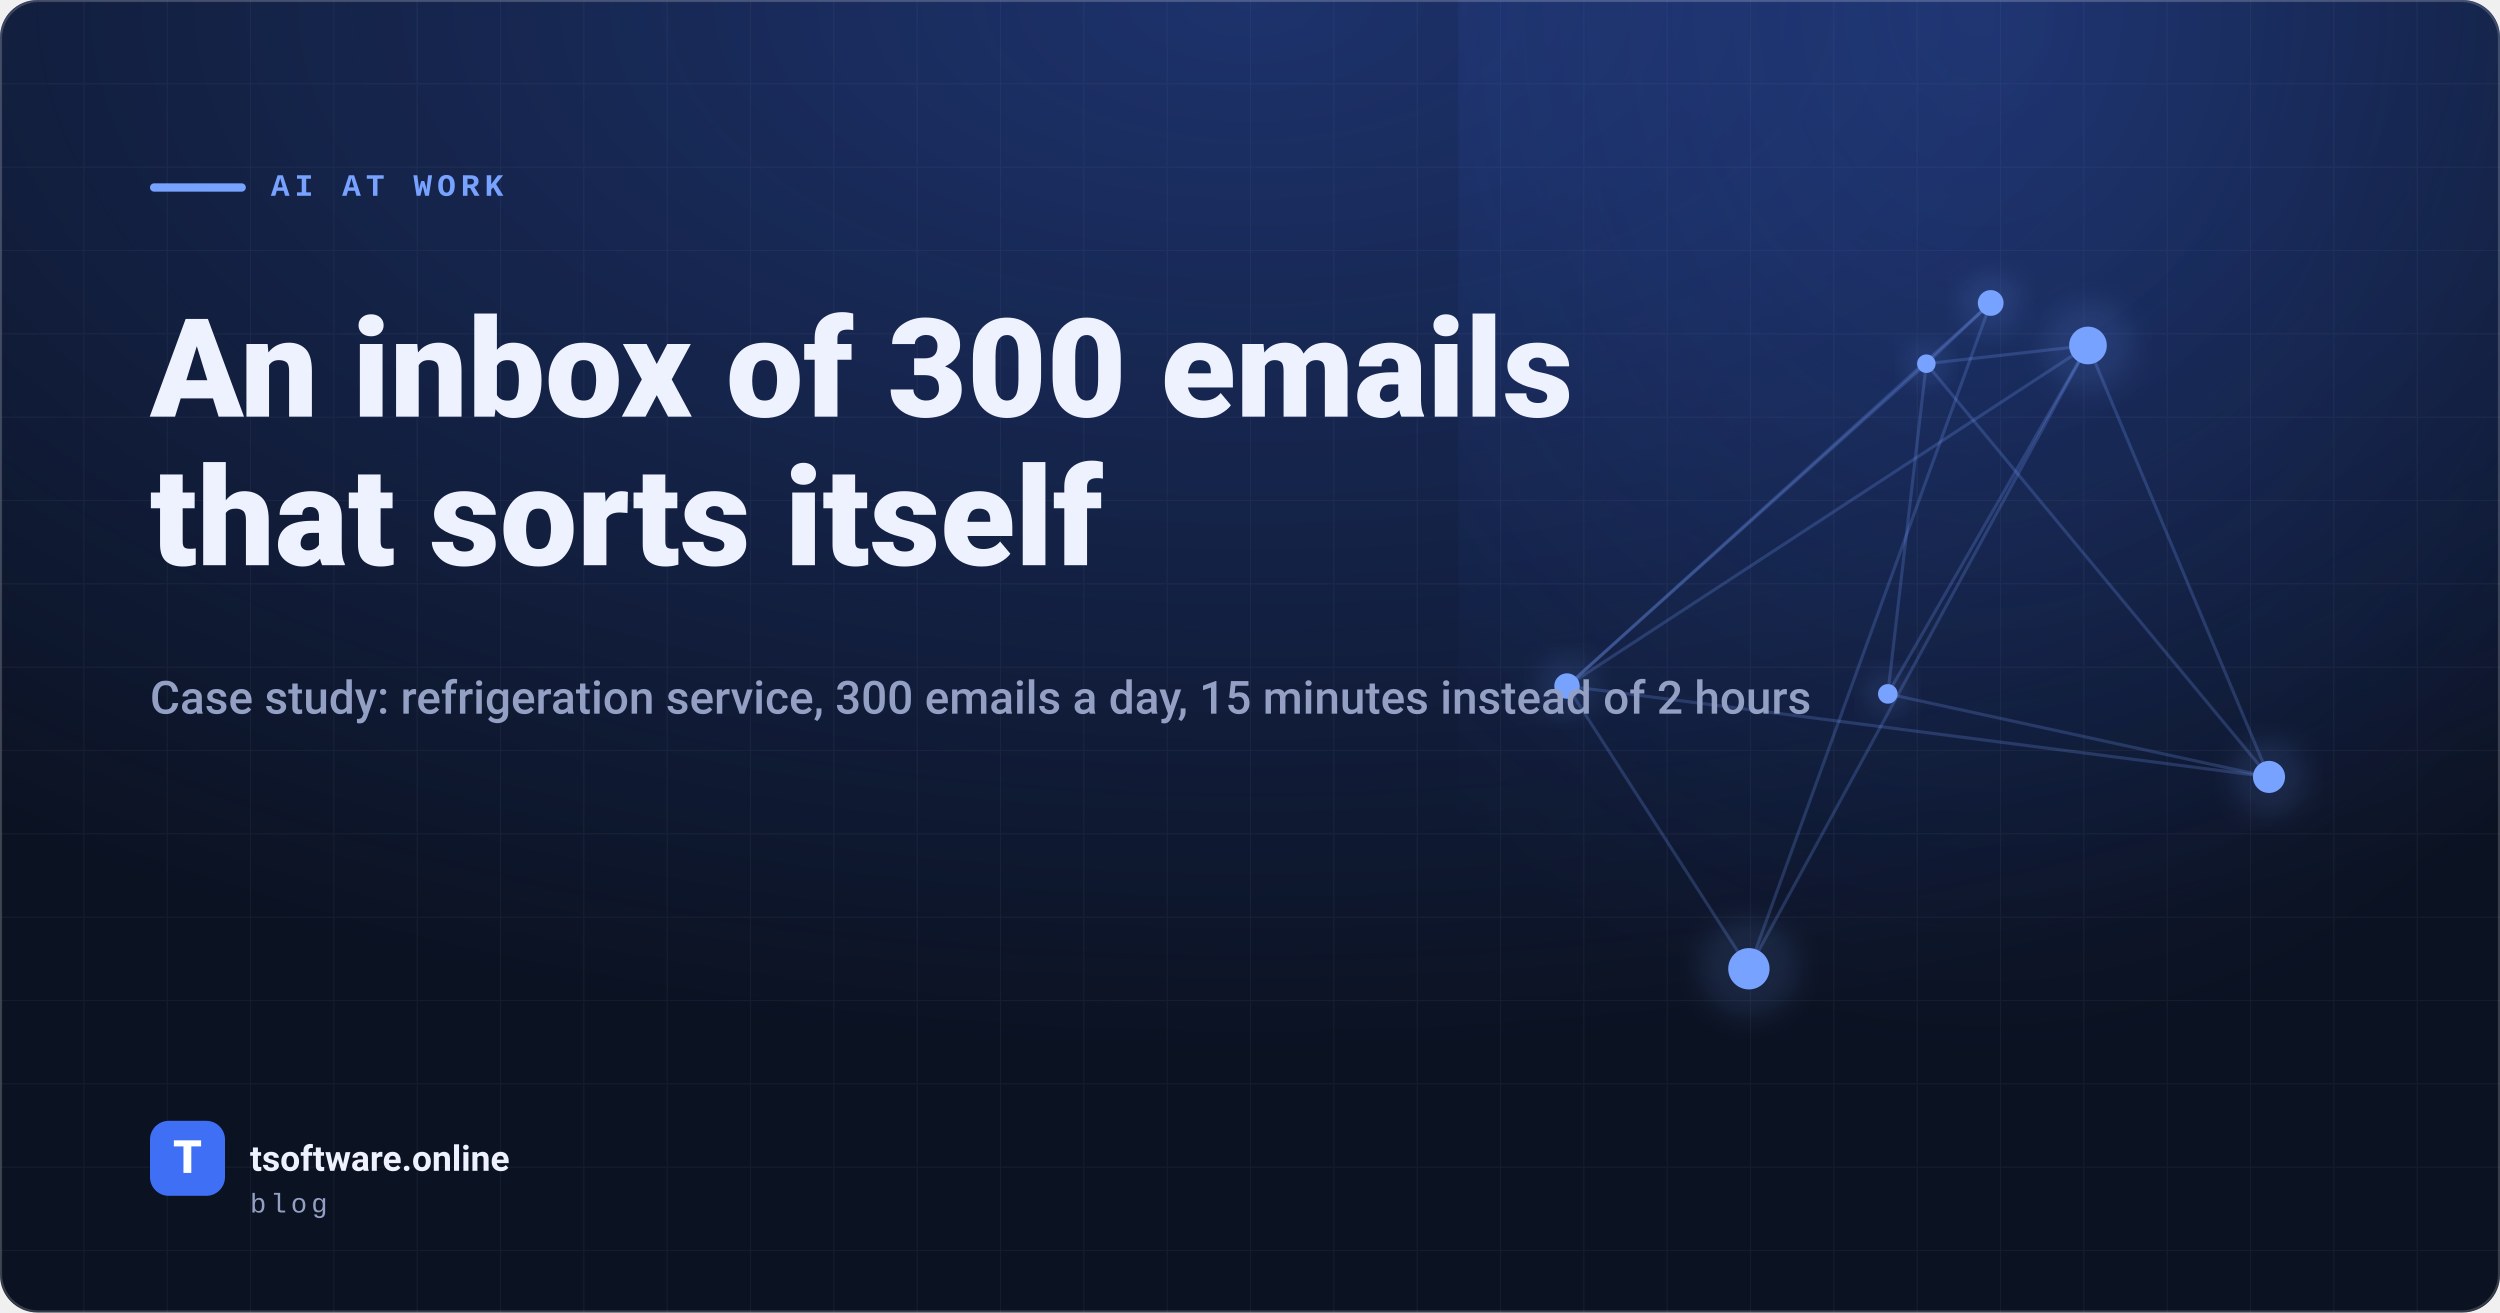
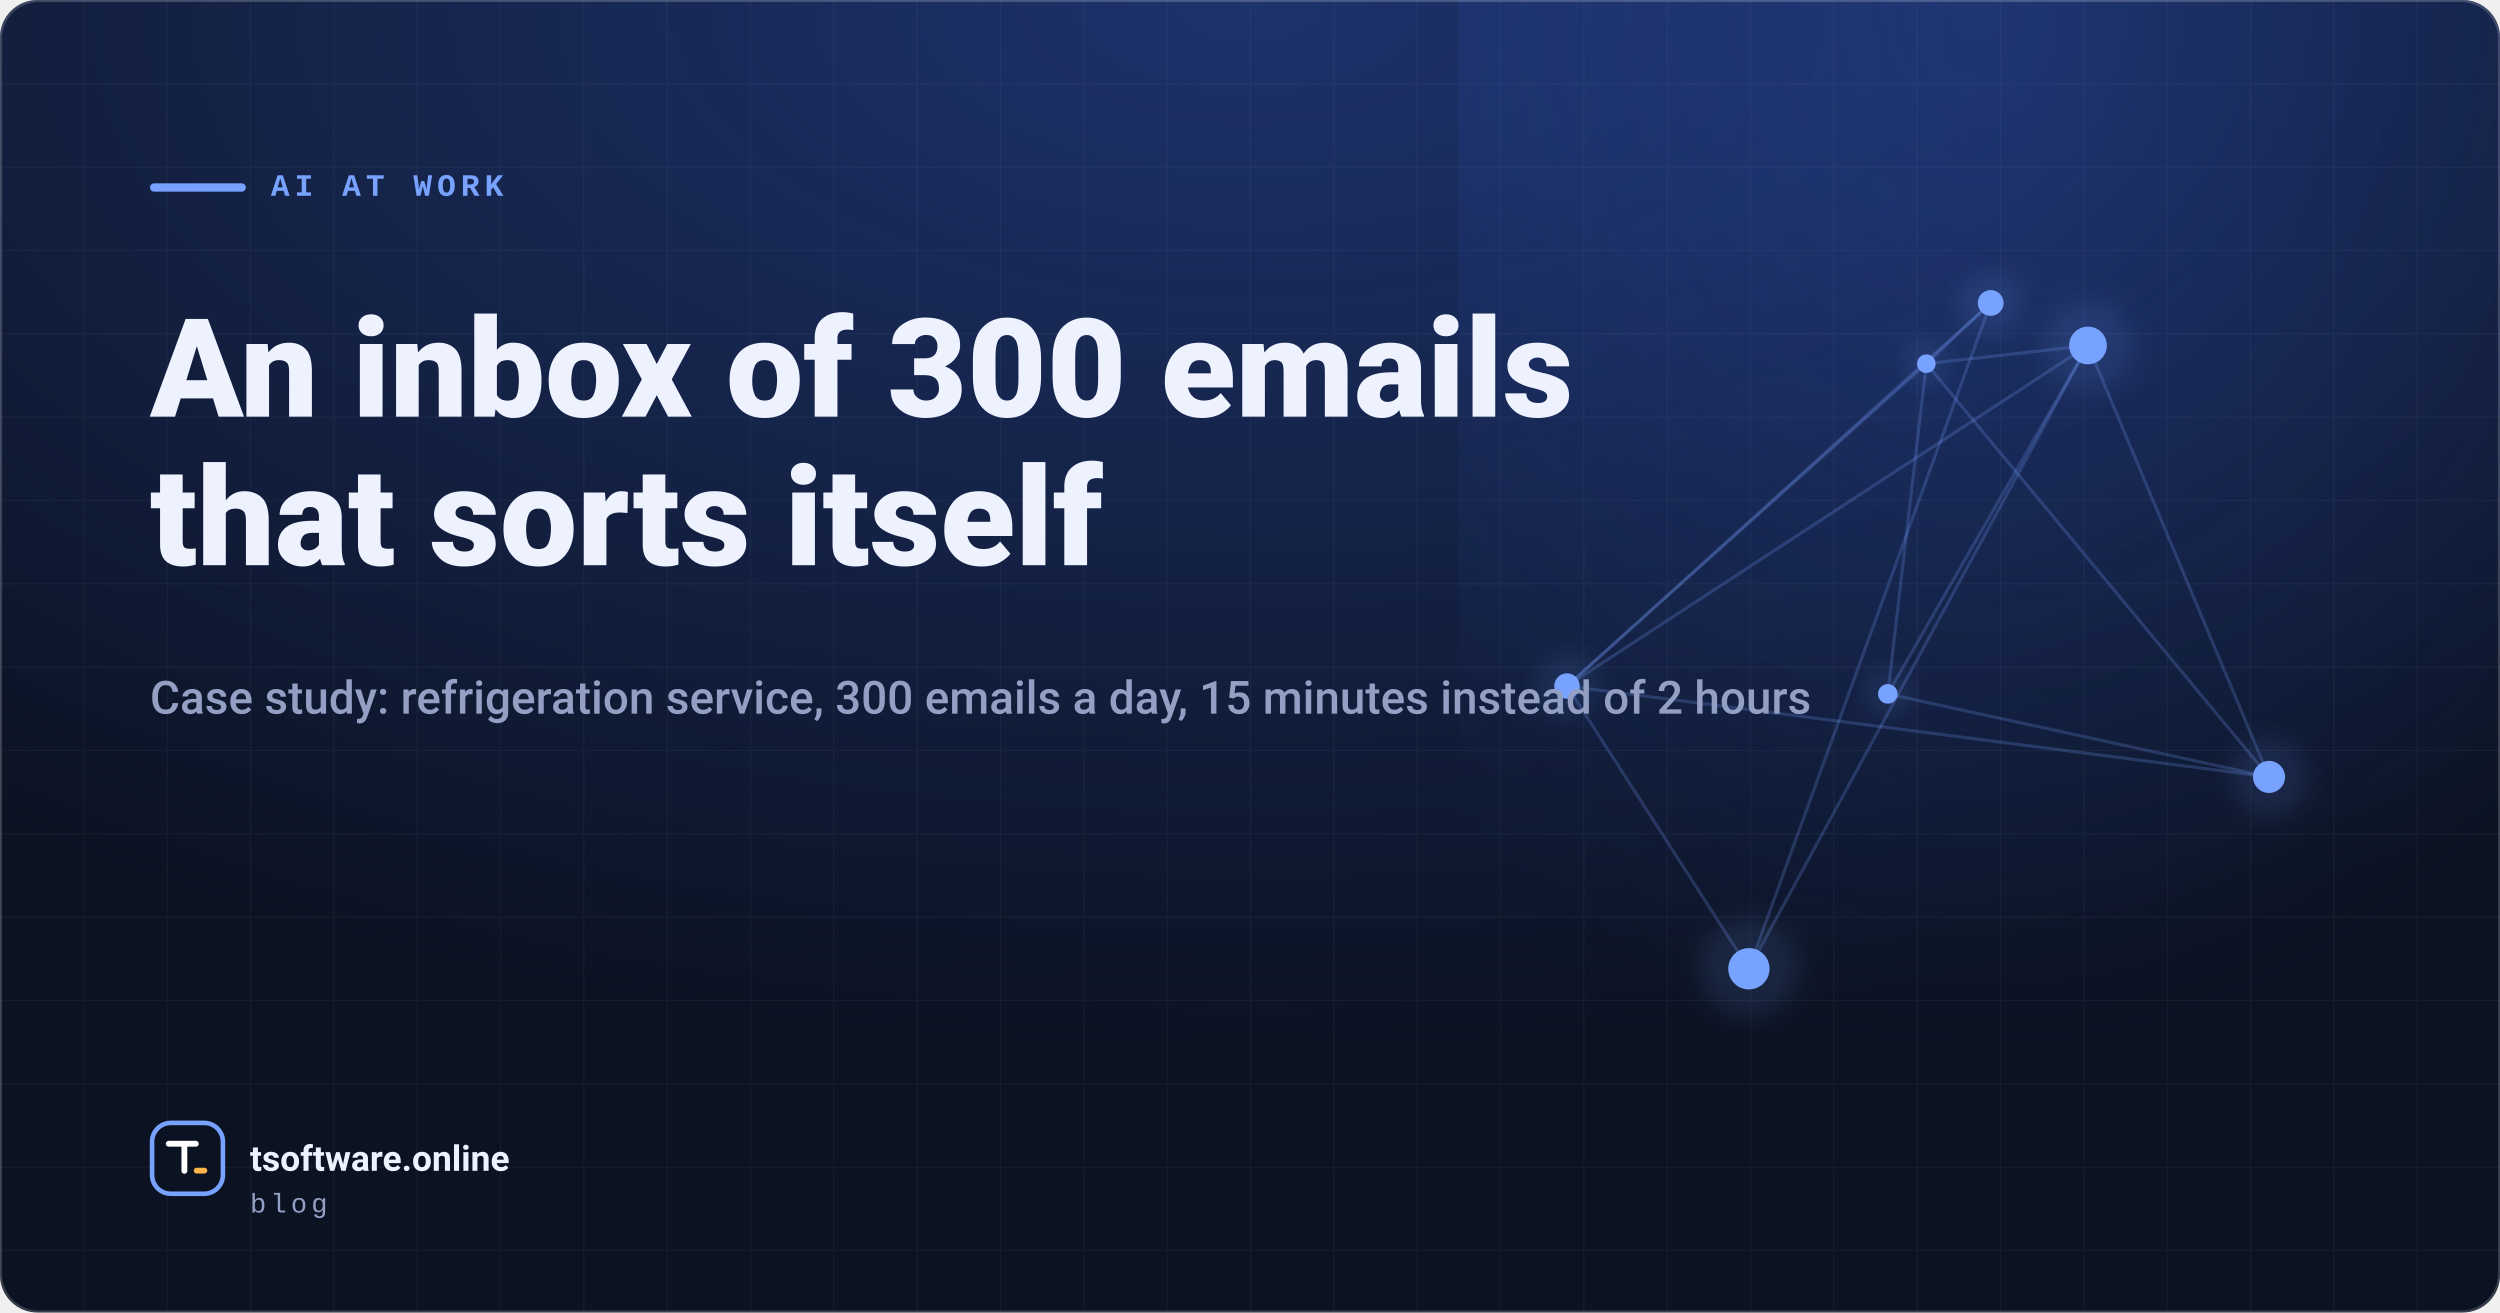
<svg xmlns="http://www.w3.org/2000/svg" viewBox="0 0 1200 630" width="1200" height="630" role="img" aria-label="An inbox of 300 emails that sorts itself" font-family="'IBM Plex Sans','Segoe UI',Roboto,Helvetica,Arial,sans-serif">
  <defs>
-     <pattern id="gazmt8s-grid" width="40" height="40" patternUnits="userSpaceOnUse">
+     <pattern id="gcdjj1g-grid" width="40" height="40" patternUnits="userSpaceOnUse">
      <path d="M40 0H0V40" fill="none" stroke="rgba(255,255,255,0.045)" stroke-width="1" />
    </pattern>
-     <radialGradient id="gazmt8s-glow" cx="50%" cy="0%" r="80%">
+     <radialGradient id="gcdjj1g-glow" cx="50%" cy="0%" r="80%">
      <stop offset="0" stop-color="#3f6ff5" stop-opacity="0.35" />
      <stop offset="1" stop-color="#3f6ff5" stop-opacity="0" />
    </radialGradient>
-     <linearGradient id="gazmt8s-neonbar" x1="0" x2="1">
+     <linearGradient id="gcdjj1g-neonbar" x1="0" x2="1">
      <stop offset="0" stop-color="#22e5ff" />
      <stop offset="1" stop-color="#78a2ff" />
    </linearGradient>
-     <linearGradient id="gazmt8s-pinkbar" x1="0" x2="1">
+     <linearGradient id="gcdjj1g-pinkbar" x1="0" x2="1">
      <stop offset="0" stop-color="#ff4d8d" />
      <stop offset="1" stop-color="#ff8aa6" />
    </linearGradient>
-     <linearGradient id="gazmt8s-okbar" x1="0" x2="1">
+     <linearGradient id="gcdjj1g-okbar" x1="0" x2="1">
      <stop offset="0" stop-color="#3ddc84" />
      <stop offset="1" stop-color="#9ef0c0" />
    </linearGradient>
-     <marker id="gazmt8s-arr" viewBox="0 0 10 10" refX="9" refY="5" markerWidth="7" markerHeight="7" orient="auto-start-reverse">
+     <marker id="gcdjj1g-arr" viewBox="0 0 10 10" refX="9" refY="5" markerWidth="7" markerHeight="7" orient="auto-start-reverse">
      <path d="M0 0L10 5L0 10z" fill="#93a0c4" />
    </marker>
-     <marker id="gazmt8s-arr-neon" viewBox="0 0 10 10" refX="9" refY="5" markerWidth="7" markerHeight="7" orient="auto-start-reverse">
+     <marker id="gcdjj1g-arr-neon" viewBox="0 0 10 10" refX="9" refY="5" markerWidth="7" markerHeight="7" orient="auto-start-reverse">
      <path d="M0 0L10 5L0 10z" fill="#22e5ff" />
    </marker>
-     <marker id="gazmt8s-arr-pink" viewBox="0 0 10 10" refX="9" refY="5" markerWidth="7" markerHeight="7" orient="auto-start-reverse">
+     <marker id="gcdjj1g-arr-pink" viewBox="0 0 10 10" refX="9" refY="5" markerWidth="7" markerHeight="7" orient="auto-start-reverse">
      <path d="M0 0L10 5L0 10z" fill="#ff4d8d" />
    </marker>
-     <filter id="gazmt8s-soft" x="-20%" y="-20%" width="140%" height="140%">
+     <filter id="gcdjj1g-soft" x="-20%" y="-20%" width="140%" height="140%">
      <feGaussianBlur stdDeviation="6" />
    </filter>
-     <clipPath id="gazmt8s-frame">
+     <clipPath id="gcdjj1g-frame">
      <rect width="1200" height="630" rx="18" />
    </clipPath>
  </defs>
-   <g clip-path="url(#gazmt8s-frame)">
+   <g clip-path="url(#gcdjj1g-frame)">
    <rect width="1200" height="630" fill="#0b1222" />
-     <rect width="1200" height="630" fill="url(#gazmt8s-grid)" />
-     <rect width="1200" height="630" fill="url(#gazmt8s-glow)" />
-     <rect x="700" y="0" width="500" height="630" fill="url(#gazmt8s-glow)" opacity="0.6" />
+     <rect width="1200" height="630" fill="url(#gcdjj1g-grid)" />
+     <rect width="1200" height="630" fill="url(#gcdjj1g-glow)" />
+     <rect x="700" y="0" width="500" height="630" fill="url(#gcdjj1g-glow)" opacity="0.6" />
    <line x1="955.532" y1="145.428" x2="839.465" y2="465.002" stroke="#78a2ff" stroke-opacity="0.22" stroke-width="1.5" />
    <line x1="955.532" y1="145.428" x2="752.164" y2="329.305" stroke="#78a2ff" stroke-opacity="0.22" stroke-width="1.5" />
    <line x1="955.532" y1="145.428" x2="924.647" y2="174.576" stroke="#78a2ff" stroke-opacity="0.22" stroke-width="1.5" />
    <line x1="906.148" y1="333.064" x2="1089.126" y2="372.922" stroke="#78a2ff" stroke-opacity="0.22" stroke-width="1.5" />
    <line x1="906.148" y1="333.064" x2="1002.225" y2="165.829" stroke="#78a2ff" stroke-opacity="0.22" stroke-width="1.5" />
    <line x1="906.148" y1="333.064" x2="924.647" y2="174.576" stroke="#78a2ff" stroke-opacity="0.22" stroke-width="1.5" />
    <line x1="1089.126" y1="372.922" x2="752.164" y2="329.305" stroke="#78a2ff" stroke-opacity="0.22" stroke-width="1.5" />
    <line x1="1089.126" y1="372.922" x2="1002.225" y2="165.829" stroke="#78a2ff" stroke-opacity="0.22" stroke-width="1.5" />
    <line x1="1089.126" y1="372.922" x2="924.647" y2="174.576" stroke="#78a2ff" stroke-opacity="0.22" stroke-width="1.5" />
    <line x1="839.465" y1="465.002" x2="752.164" y2="329.305" stroke="#78a2ff" stroke-opacity="0.22" stroke-width="1.5" />
    <line x1="839.465" y1="465.002" x2="1002.225" y2="165.829" stroke="#78a2ff" stroke-opacity="0.22" stroke-width="1.5" />
    <line x1="752.164" y1="329.305" x2="1002.225" y2="165.829" stroke="#78a2ff" stroke-opacity="0.22" stroke-width="1.5" />
    <line x1="752.164" y1="329.305" x2="924.647" y2="174.576" stroke="#78a2ff" stroke-opacity="0.22" stroke-width="1.5" />
    <line x1="1002.225" y1="165.829" x2="924.647" y2="174.576" stroke="#78a2ff" stroke-opacity="0.22" stroke-width="1.5" />
-     <circle cx="955.532" cy="145.428" r="14.87" fill="#78a2ff" opacity="0.12" filter="url(#gazmt8s-soft)" />
+     <circle cx="955.532" cy="145.428" r="14.87" fill="#78a2ff" opacity="0.12" filter="url(#gcdjj1g-soft)" />
    <circle cx="955.532" cy="145.428" r="6.196" fill="#78a2ff" />
-     <circle cx="906.148" cy="333.064" r="11.297" fill="#78a2ff" opacity="0.12" filter="url(#gazmt8s-soft)" />
+     <circle cx="906.148" cy="333.064" r="11.297" fill="#78a2ff" opacity="0.12" filter="url(#gcdjj1g-soft)" />
    <circle cx="906.148" cy="333.064" r="4.707" fill="#78a2ff" />
-     <circle cx="1089.126" cy="372.922" r="18.474" fill="#78a2ff" opacity="0.12" filter="url(#gazmt8s-soft)" />
+     <circle cx="1089.126" cy="372.922" r="18.474" fill="#78a2ff" opacity="0.12" filter="url(#gcdjj1g-soft)" />
    <circle cx="1089.126" cy="372.922" r="7.697" fill="#78a2ff" />
-     <circle cx="839.465" cy="465.002" r="23.801" fill="#78a2ff" opacity="0.12" filter="url(#gazmt8s-soft)" />
+     <circle cx="839.465" cy="465.002" r="23.801" fill="#78a2ff" opacity="0.12" filter="url(#gcdjj1g-soft)" />
    <circle cx="839.465" cy="465.002" r="9.917" fill="#78a2ff" />
-     <circle cx="752.164" cy="329.305" r="14.678" fill="#78a2ff" opacity="0.12" filter="url(#gazmt8s-soft)" />
+     <circle cx="752.164" cy="329.305" r="14.678" fill="#78a2ff" opacity="0.12" filter="url(#gcdjj1g-soft)" />
    <circle cx="752.164" cy="329.305" r="6.116" fill="#78a2ff" />
-     <circle cx="1002.225" cy="165.829" r="21.705" fill="#78a2ff" opacity="0.12" filter="url(#gazmt8s-soft)" />
+     <circle cx="1002.225" cy="165.829" r="21.705" fill="#78a2ff" opacity="0.12" filter="url(#gcdjj1g-soft)" />
    <circle cx="1002.225" cy="165.829" r="9.044" fill="#78a2ff" />
-     <circle cx="924.647" cy="174.576" r="10.682" fill="#78a2ff" opacity="0.12" filter="url(#gazmt8s-soft)" />
+     <circle cx="924.647" cy="174.576" r="10.682" fill="#78a2ff" opacity="0.12" filter="url(#gcdjj1g-soft)" />
    <circle cx="924.647" cy="174.576" r="4.451" fill="#78a2ff" />
    <rect x="72" y="88" width="46" height="4" rx="2" fill="#78a2ff" />
    <text x="130" y="94" font-family="'IBM Plex Mono',ui-monospace,Consolas,'Liberation Mono',monospace" font-size="15" font-weight="600" fill="#78a2ff" text-anchor="start" letter-spacing="2.4">AI AT WORK</text>
    <text x="72" y="200" font-family="'Bricolage Grotesque','IBM Plex Sans','Segoe UI',Roboto,Helvetica,Arial,sans-serif" font-size="66" font-weight="800" fill="#eef2ff" text-anchor="start">An inbox of 300 emails</text>
    <text x="72" y="271.28" font-family="'Bricolage Grotesque','IBM Plex Sans','Segoe UI',Roboto,Helvetica,Arial,sans-serif" font-size="66" font-weight="800" fill="#eef2ff" text-anchor="start">that sorts itself</text>
    <text x="72" y="342.56" font-family="'IBM Plex Sans','Segoe UI',Roboto,Helvetica,Arial,sans-serif" font-size="22" font-weight="500" fill="#93a0c4" text-anchor="start">Case study: refrigeration service, 300 emails a day, 15 minutes instead of 2 hours</text>
-     <rect x="72" y="538" width="36" height="36" rx="9" fill="#3f6ff5" />
-     <text x="90" y="563" font-family="'Bricolage Grotesque','IBM Plex Sans','Segoe UI',Roboto,Helvetica,Arial,sans-serif" font-size="22" font-weight="800" fill="#fff" text-anchor="middle">T</text>
+     <rect x="73" y="539" width="34" height="34" rx="9" fill="#0b1222" stroke="#78a2ff" stroke-width="2.2" />
+     <path d="M81 549h13M88.5 549v13" fill="none" stroke="#fff" stroke-width="2.8" stroke-linecap="round" />
+     <rect x="93" y="560.5" width="6.5" height="2.8" rx="1.4" fill="#ffb547" />
    <text x="120" y="562" font-family="'IBM Plex Sans','Segoe UI',Roboto,Helvetica,Arial,sans-serif" font-size="17" font-weight="600" fill="#eef2ff" text-anchor="start">tsoftware.online</text>
    <text x="120" y="582" font-family="'IBM Plex Mono',ui-monospace,Consolas,'Liberation Mono',monospace" font-size="13" font-weight="500" fill="#93a0c4" text-anchor="start" letter-spacing="2">blog</text>
  </g>
  <rect x="0.5" y="0.5" width="1199" height="629" rx="18" fill="none" stroke="rgba(255,255,255,0.18)" />
</svg>
